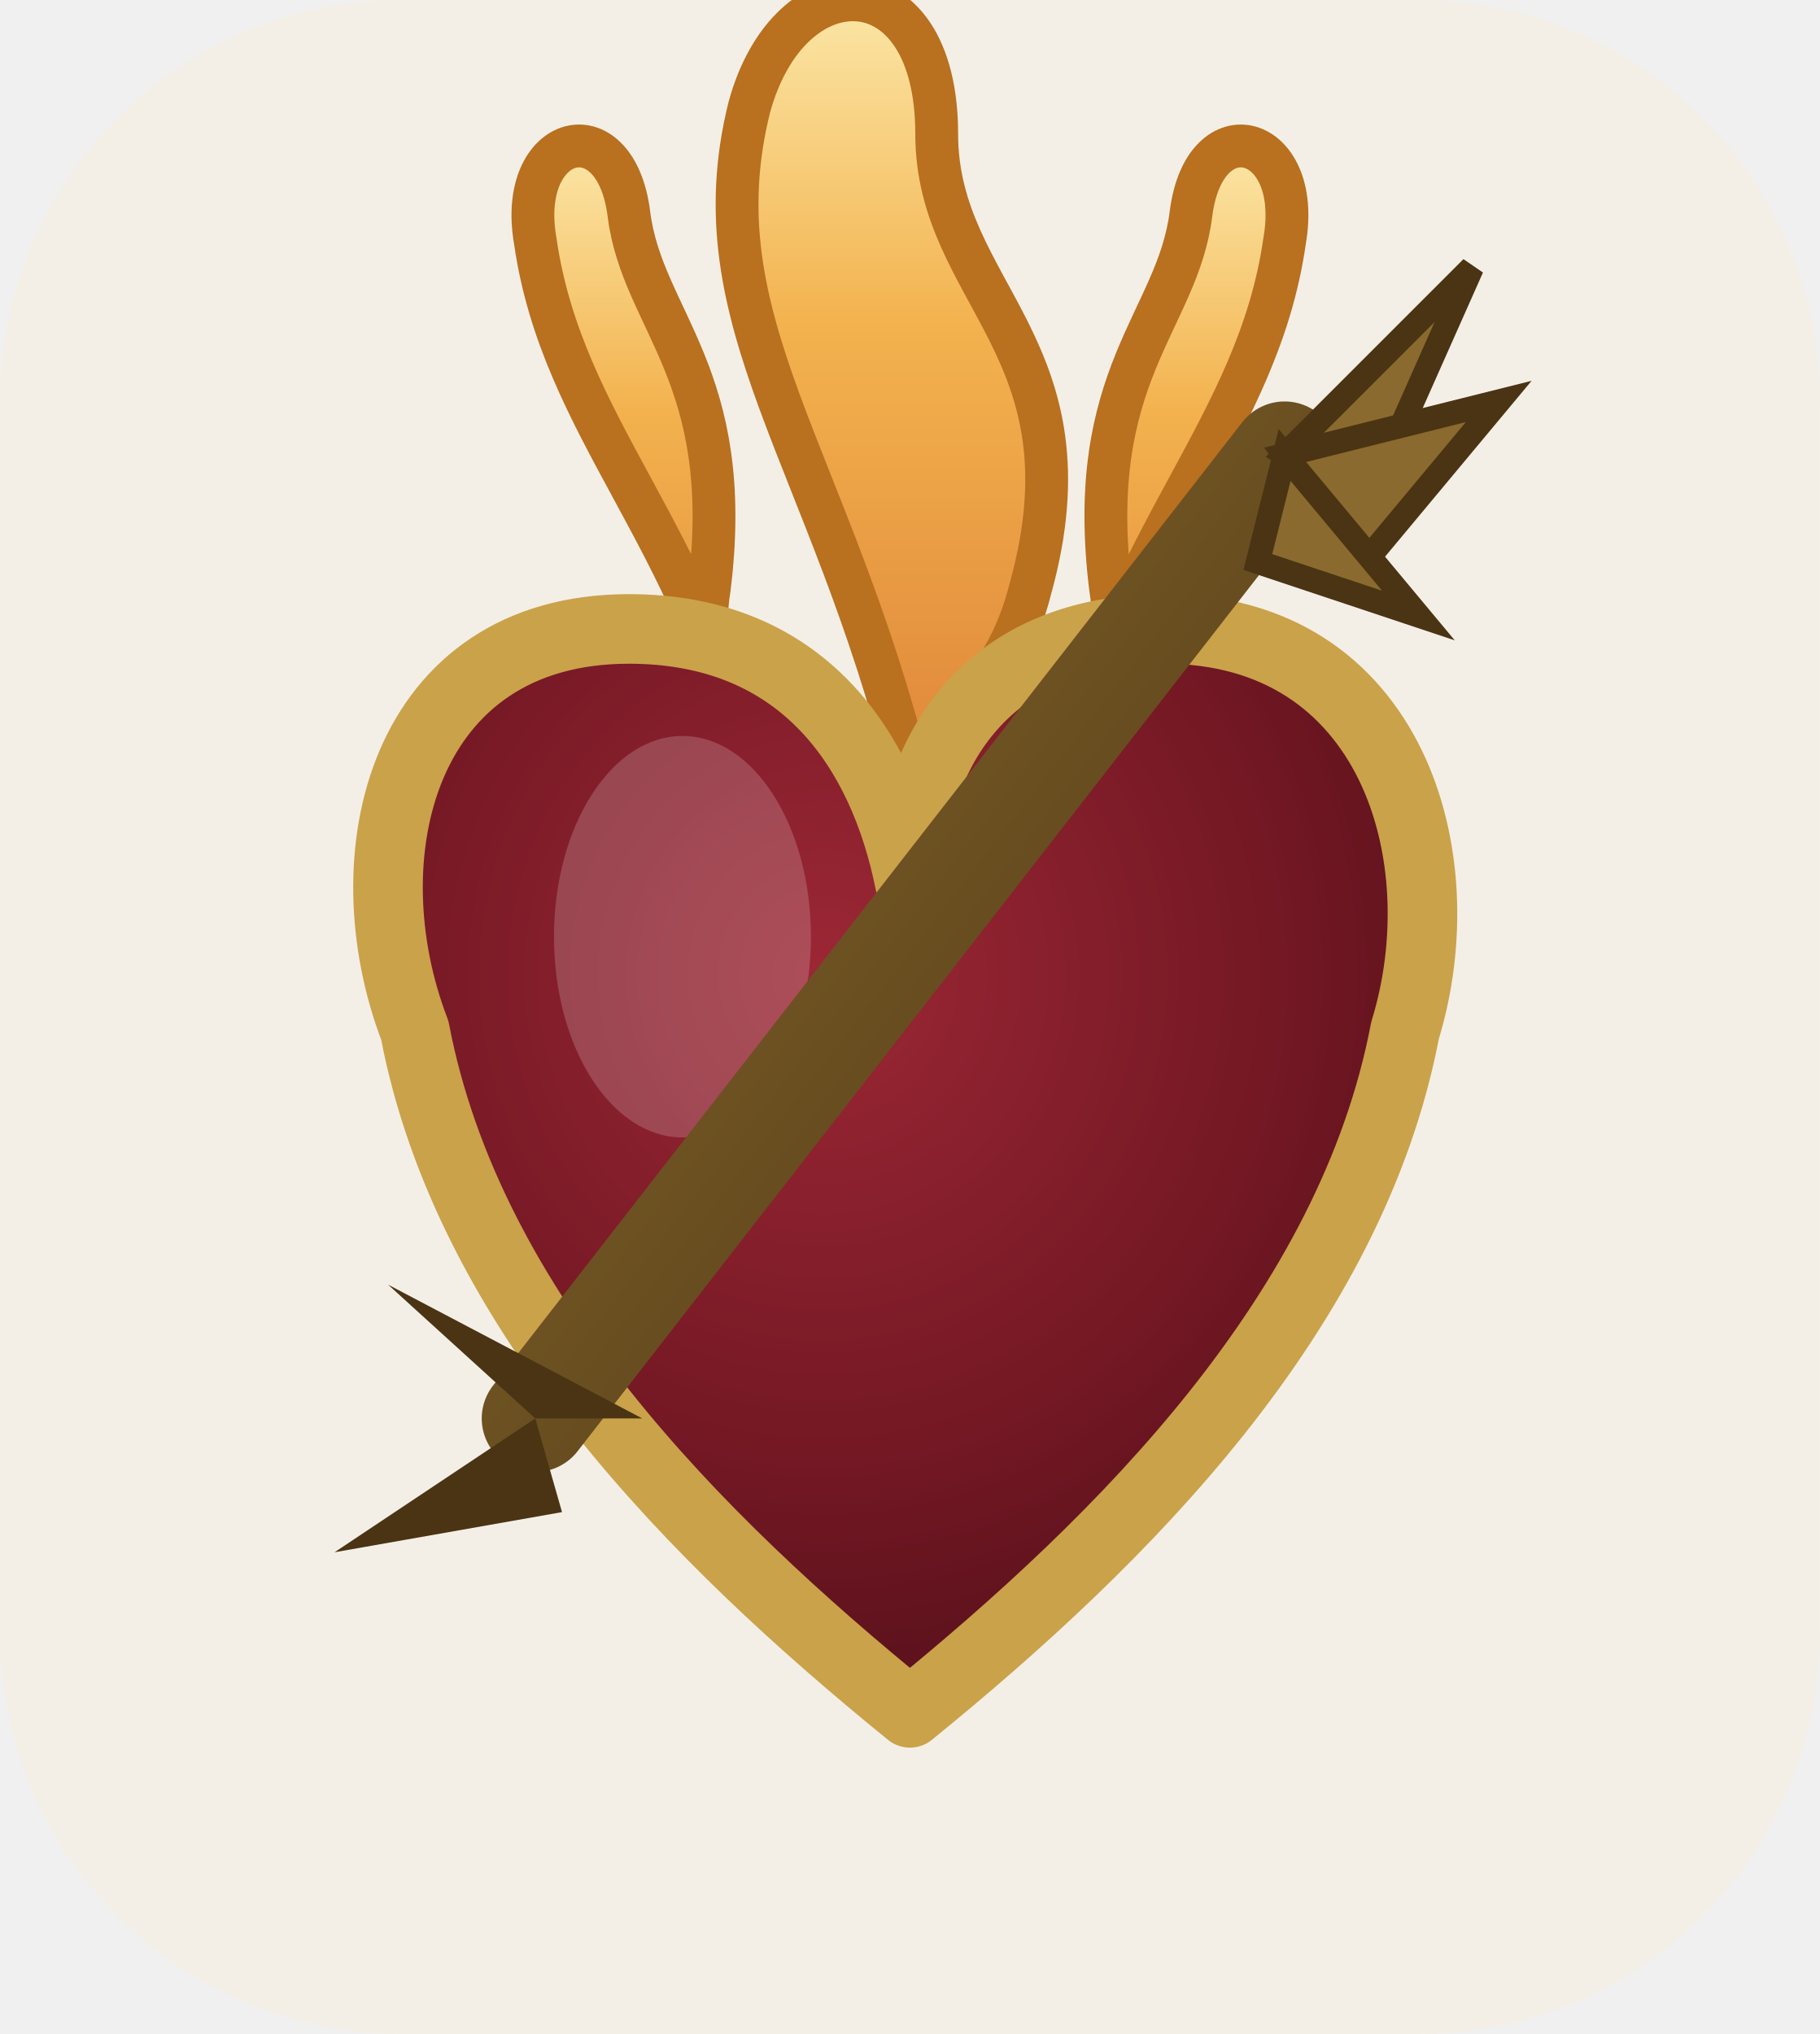
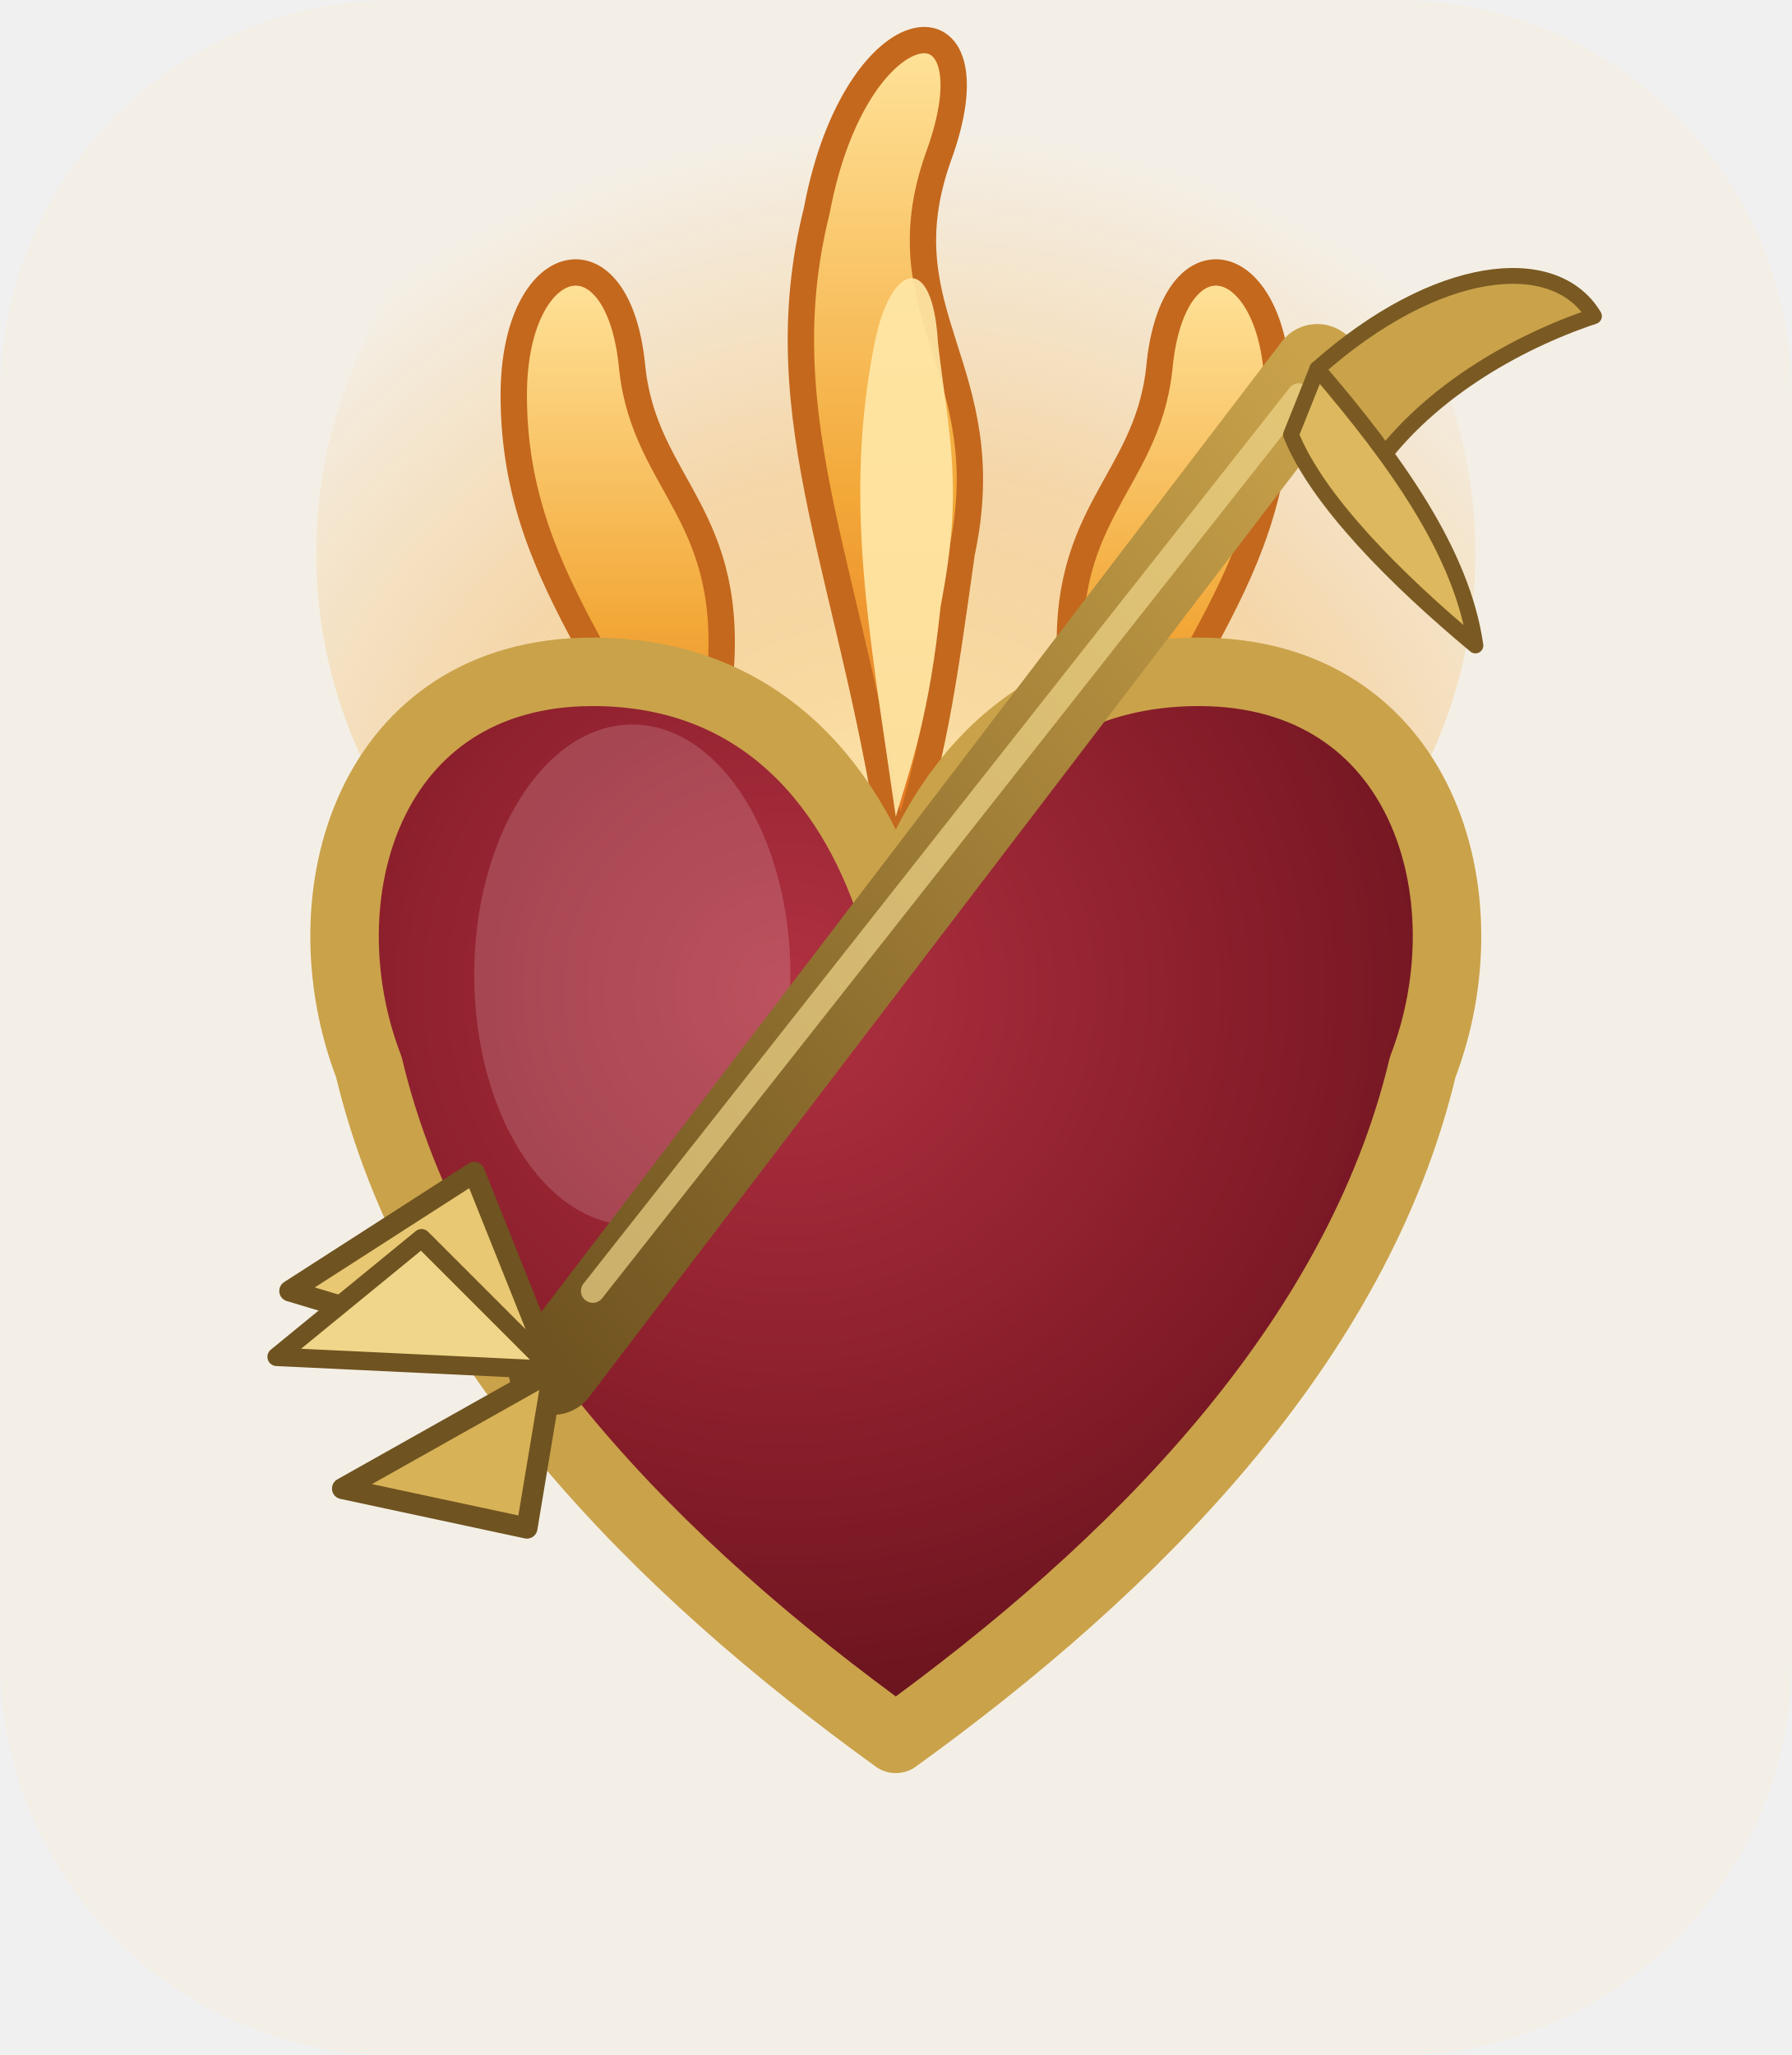
- <svg xmlns="http://www.w3.org/2000/svg" viewBox="0 0 68 76">
+ <svg xmlns="http://www.w3.org/2000/svg" viewBox="0 0 68 78" fill="none">
  <defs>
-     <radialGradient id="fh" cx="42%" cy="32%" r="80%">
-       <stop offset="0%" stop-color="#9c2735" />
-       <stop offset="55%" stop-color="#741824" />
-       <stop offset="100%" stop-color="#4a0d16" />
+     <radialGradient id="fh" cx="40%" cy="30%" r="85%">
+       <stop offset="0%" stop-color="#b03141" />
+       <stop offset="45%" stop-color="#8c1f2c" />
+       <stop offset="100%" stop-color="#560d16" />
    </radialGradient>
    <linearGradient id="ff" x1="0" y1="1" x2="0" y2="0">
-       <stop offset="0%" stop-color="#e0873a" />
-       <stop offset="58%" stop-color="#f3b24e" />
-       <stop offset="100%" stop-color="#fbe6a6" />
+       <stop offset="0%" stop-color="#e2701f" />
+       <stop offset="45%" stop-color="#f3a838" />
+       <stop offset="100%" stop-color="#ffe39a" />
    </linearGradient>
-     <linearGradient id="fa" x1="0" y1="0" x2="1" y2="1">
-       <stop offset="0%" stop-color="#8a6a2e" />
-       <stop offset="100%" stop-color="#4a3413" />
+     <linearGradient id="fa" x1="1" y1="0" x2="0" y2="1">
+       <stop offset="0%" stop-color="#c9a24a" />
+       <stop offset="100%" stop-color="#6f5320" />
    </linearGradient>
+     <radialGradient id="fg" cx="50%" cy="80%" r="70%">
+       <stop offset="0%" stop-color="#ffe9a8" stop-opacity="0.9" />
+       <stop offset="55%" stop-color="#f6b24e" stop-opacity="0.4" />
+       <stop offset="100%" stop-color="#f6b24e" stop-opacity="0" />
+     </radialGradient>
  </defs>
-   <rect width="68" height="76" rx="15" fill="#f4efe6" />
-   <g stroke="#b9701f" stroke-width="1.6" stroke-linejoin="round">
-     <path d="M34 29 C31 17 26 12 28 4 C29.5 -1.5 35 -1.5 35 5 C35 11 41 13 38.5 22 C37.5 26 35 27 34 29 Z" fill="url(#ff)" />
-     <path d="M28 29 C26 20 21 16 20 9 C19.3 5 23 4 23.5 8 C24 12 27.5 14 26.5 22 C26 25 27.5 28 28 29 Z" fill="url(#ff)" />
-     <path d="M40 29 C42 20 47 16 48 9 C48.7 5 45 4 44.5 8 C44 12 40.5 14 41.5 22 C42 25 40.5 28 40 29 Z" fill="url(#ff)" />
+   <rect width="68" height="78" rx="15" fill="#f4efe6" />
+   <ellipse cx="34" cy="21" rx="22" ry="20" fill="url(#fg)" />
+   <g stroke="#c4681d" stroke-width="1" stroke-linejoin="round">
+     <path d="M34 33 C32.5 22 29 16 31 8 C32.5 0 38 -0.5 35.6 6 C33.5 12 38 14 36.5 21 C35.8 26 35.4 29 34 33 Z" fill="url(#ff)" />
+     <path d="M34 31 C33 24 32 19 33.2 13 C33.8 10 35.4 9.5 35.6 13 C36 16.5 36.6 18.5 35.7 23 C35.3 27 34.6 29 34 31 Z" fill="#ffe7a6" opacity="0.92" stroke="none" />
+     <path d="M27 34.5 C24.5 26 19.5 22.5 19.5 15 C19.5 9.5 23.5 8.5 24 14 C24.5 18.5 28 19.5 27.3 26 C27 30 28.6 32 27 34.5 Z" fill="url(#ff)" />
+     <path d="M41 34.5 C43.5 26 48.5 22.5 48.5 15 C48.5 9.5 44.5 8.5 44 14 C43.5 18.5 40 19.5 40.7 26 C41 30 39.4 32 41 34.5 Z" fill="url(#ff)" />
  </g>
-   <path d="M34 33 C33 28 30 23.5 23.5 23.5 C15 23.5 13 32 15.5 38.5 C17.5 49 26 57.5 34 64 C42 57.5 50.5 49 52.5 38.5 C54.5 32 52 23.5 43.5 23.5 C37 23.5 34 28 34 33 Z" fill="url(#fh)" stroke="#caa24a" stroke-width="2.6" stroke-linejoin="round" />
-   <ellipse cx="25.5" cy="35" rx="4.8" ry="7.5" fill="#fff" opacity=".18" />
-   <path d="M48 17 L20 53" stroke="url(#fa)" stroke-width="4" stroke-linecap="round" />
-   <path d="M20 53 L12.5 58 L21 56.5 Z" fill="#4a3413" />
-   <path d="M20 53 L14.5 48 L24 53 Z" fill="#4a3413" />
-   <g fill="#8a6a2e" stroke="#4a3413" stroke-width=".9">
-     <path d="M48 17 L55 10 L51 19 Z" />
-     <path d="M48 17 L56 15 L51 21 Z" />
-     <path d="M48 17 L53 23 L47 21 Z" />
+   <path d="M34 35 C32.5 30 29 25.5 22.5 25.5 C14 25.5 11.5 34 14 40.5 C16.5 51 25 59.5 34 66 C43 59.5 51.5 51 54 40.5 C56.5 34 54 25.5 45.5 25.5 C39 25.5 35.5 30 34 35 Z" fill="url(#fh)" stroke="#caa24a" stroke-width="2.6" stroke-linejoin="round" />
+   <ellipse cx="24" cy="37" rx="6" ry="9.5" fill="#ffffff" opacity="0.16" />
+   <g>
+     <line x1="50" y1="14" x2="21" y2="52" stroke="url(#fa)" stroke-width="3.4" stroke-linecap="round" />
+     <line x1="49.3" y1="15" x2="22.5" y2="49" stroke="#f0d68a" stroke-width="0.9" stroke-linecap="round" opacity="0.7" />
+     <path d="M21 52 L11 49 L18 44.5 Z" fill="#e9c873" stroke="#6f5320" stroke-width="0.8" stroke-linejoin="round" />
+     <path d="M21 52 L13 56.5 L20 58 Z" fill="#d8b257" stroke="#6f5320" stroke-width="0.8" stroke-linejoin="round" />
+     <path d="M21 52 L10.5 51.5 L16 47 Z" fill="#f0d68a" stroke="#6f5320" stroke-width="0.7" stroke-linejoin="round" />
+     <path d="M50 14 C54.5 10 59 9.5 60.5 12 C57.5 13 54 15 52 18 Z" fill="#c9a24a" stroke="#7a5a22" stroke-width="0.6" stroke-linejoin="round" />
+     <path d="M50 14 C53 17.5 55.5 21 56 24.5 C53 22 50 19 49 16.5 Z" fill="#ddb85e" stroke="#7a5a22" stroke-width="0.6" stroke-linejoin="round" />
  </g>
</svg>
